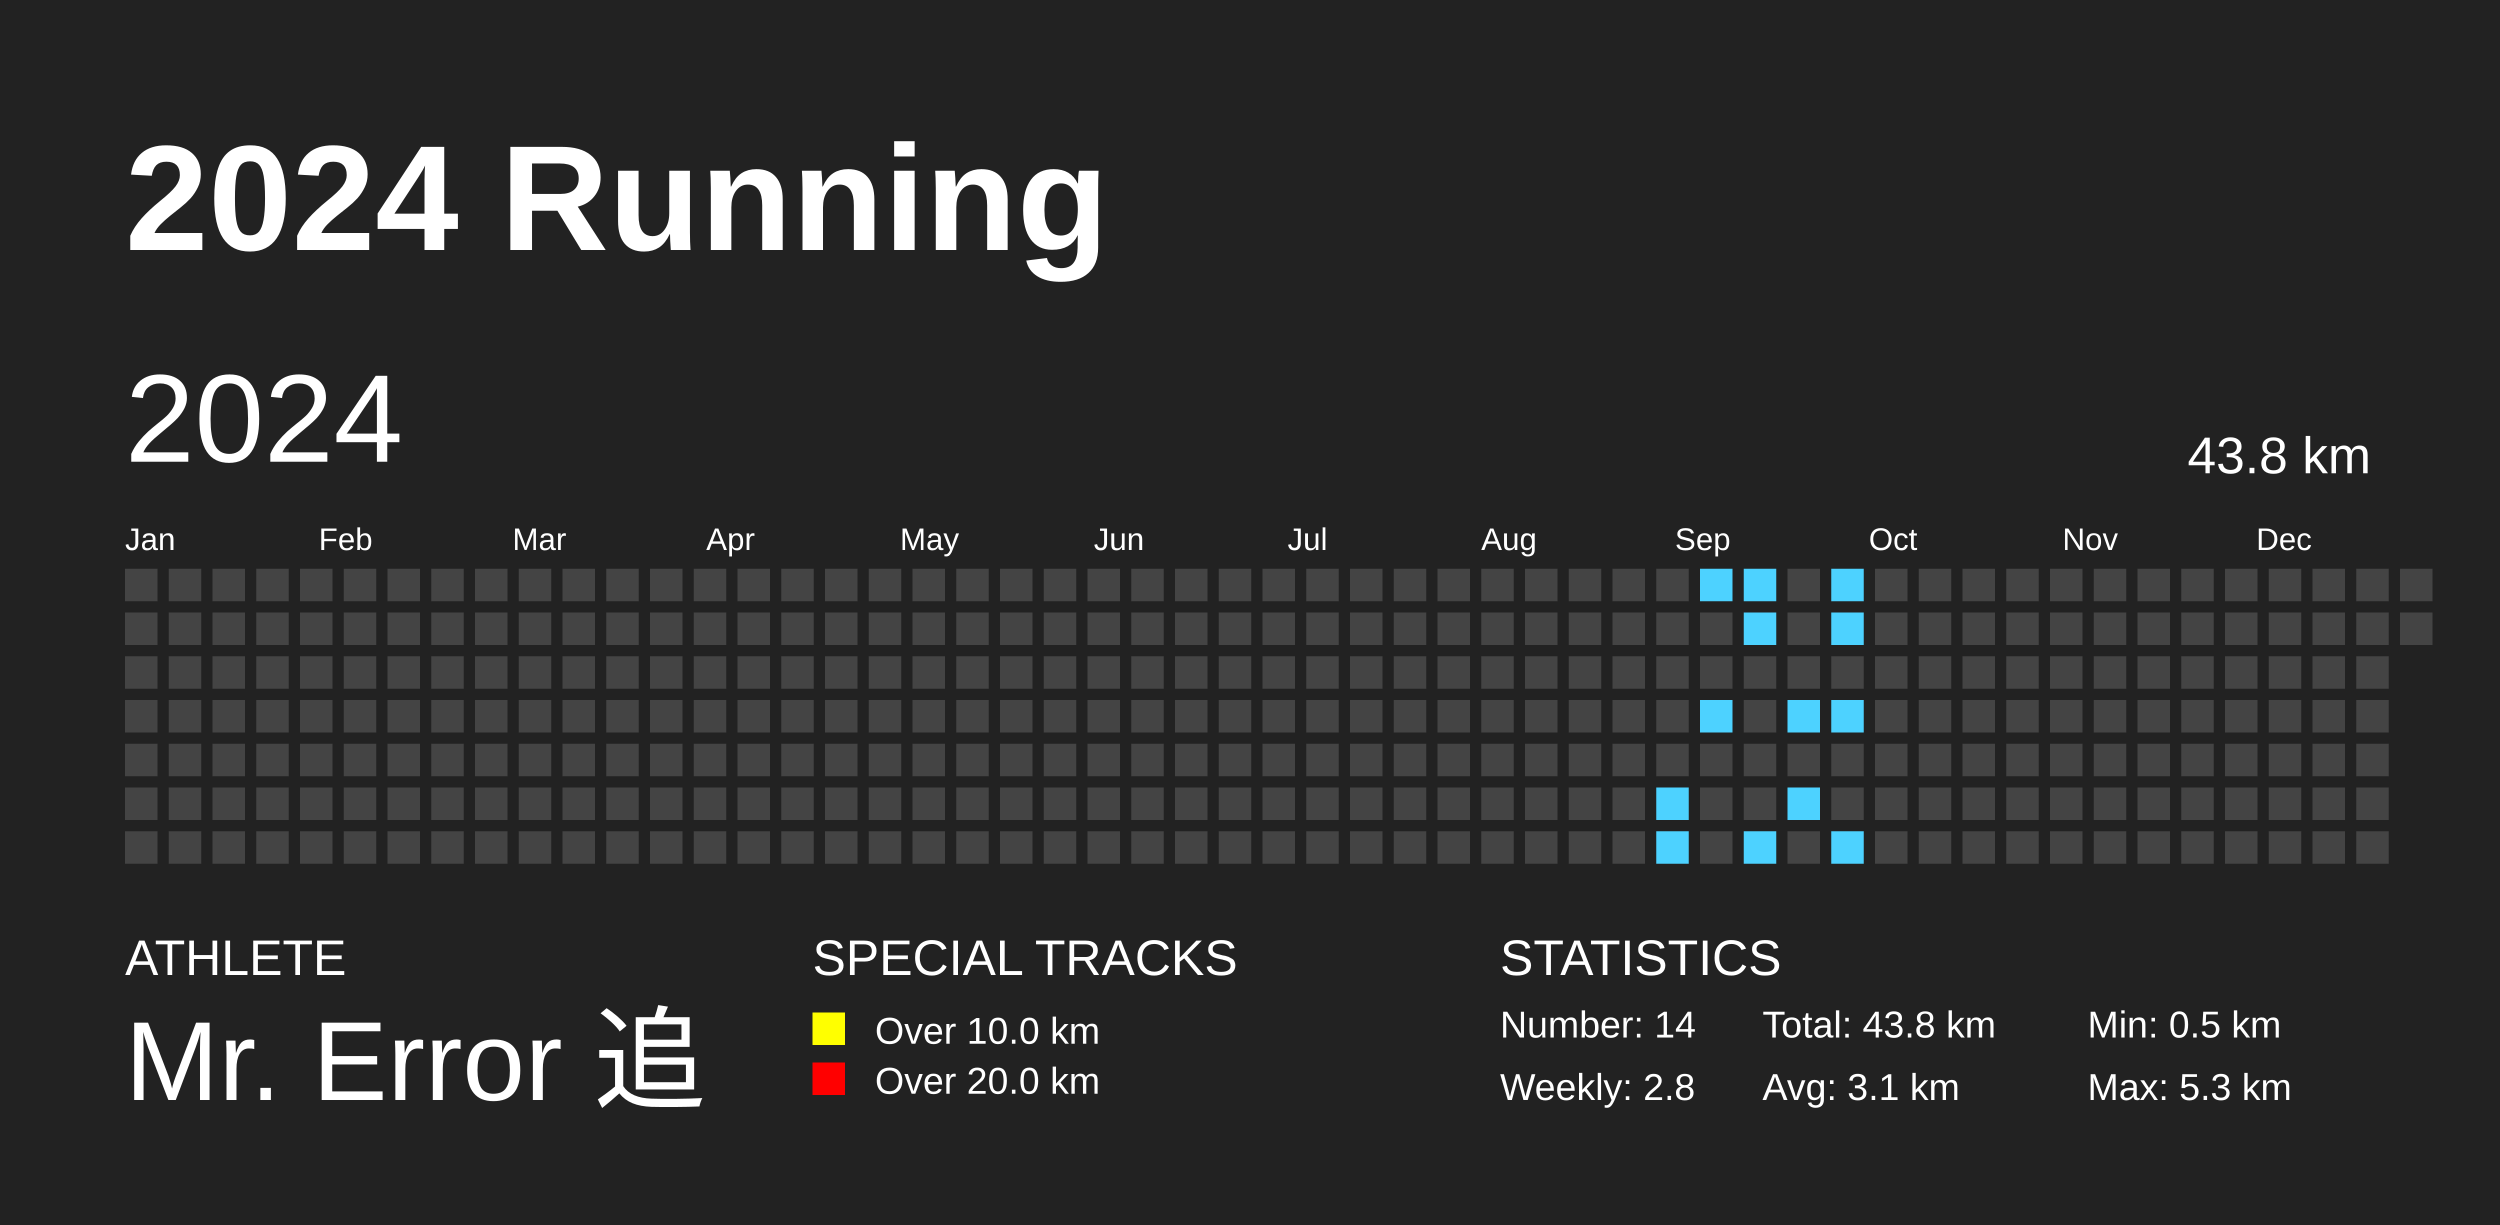
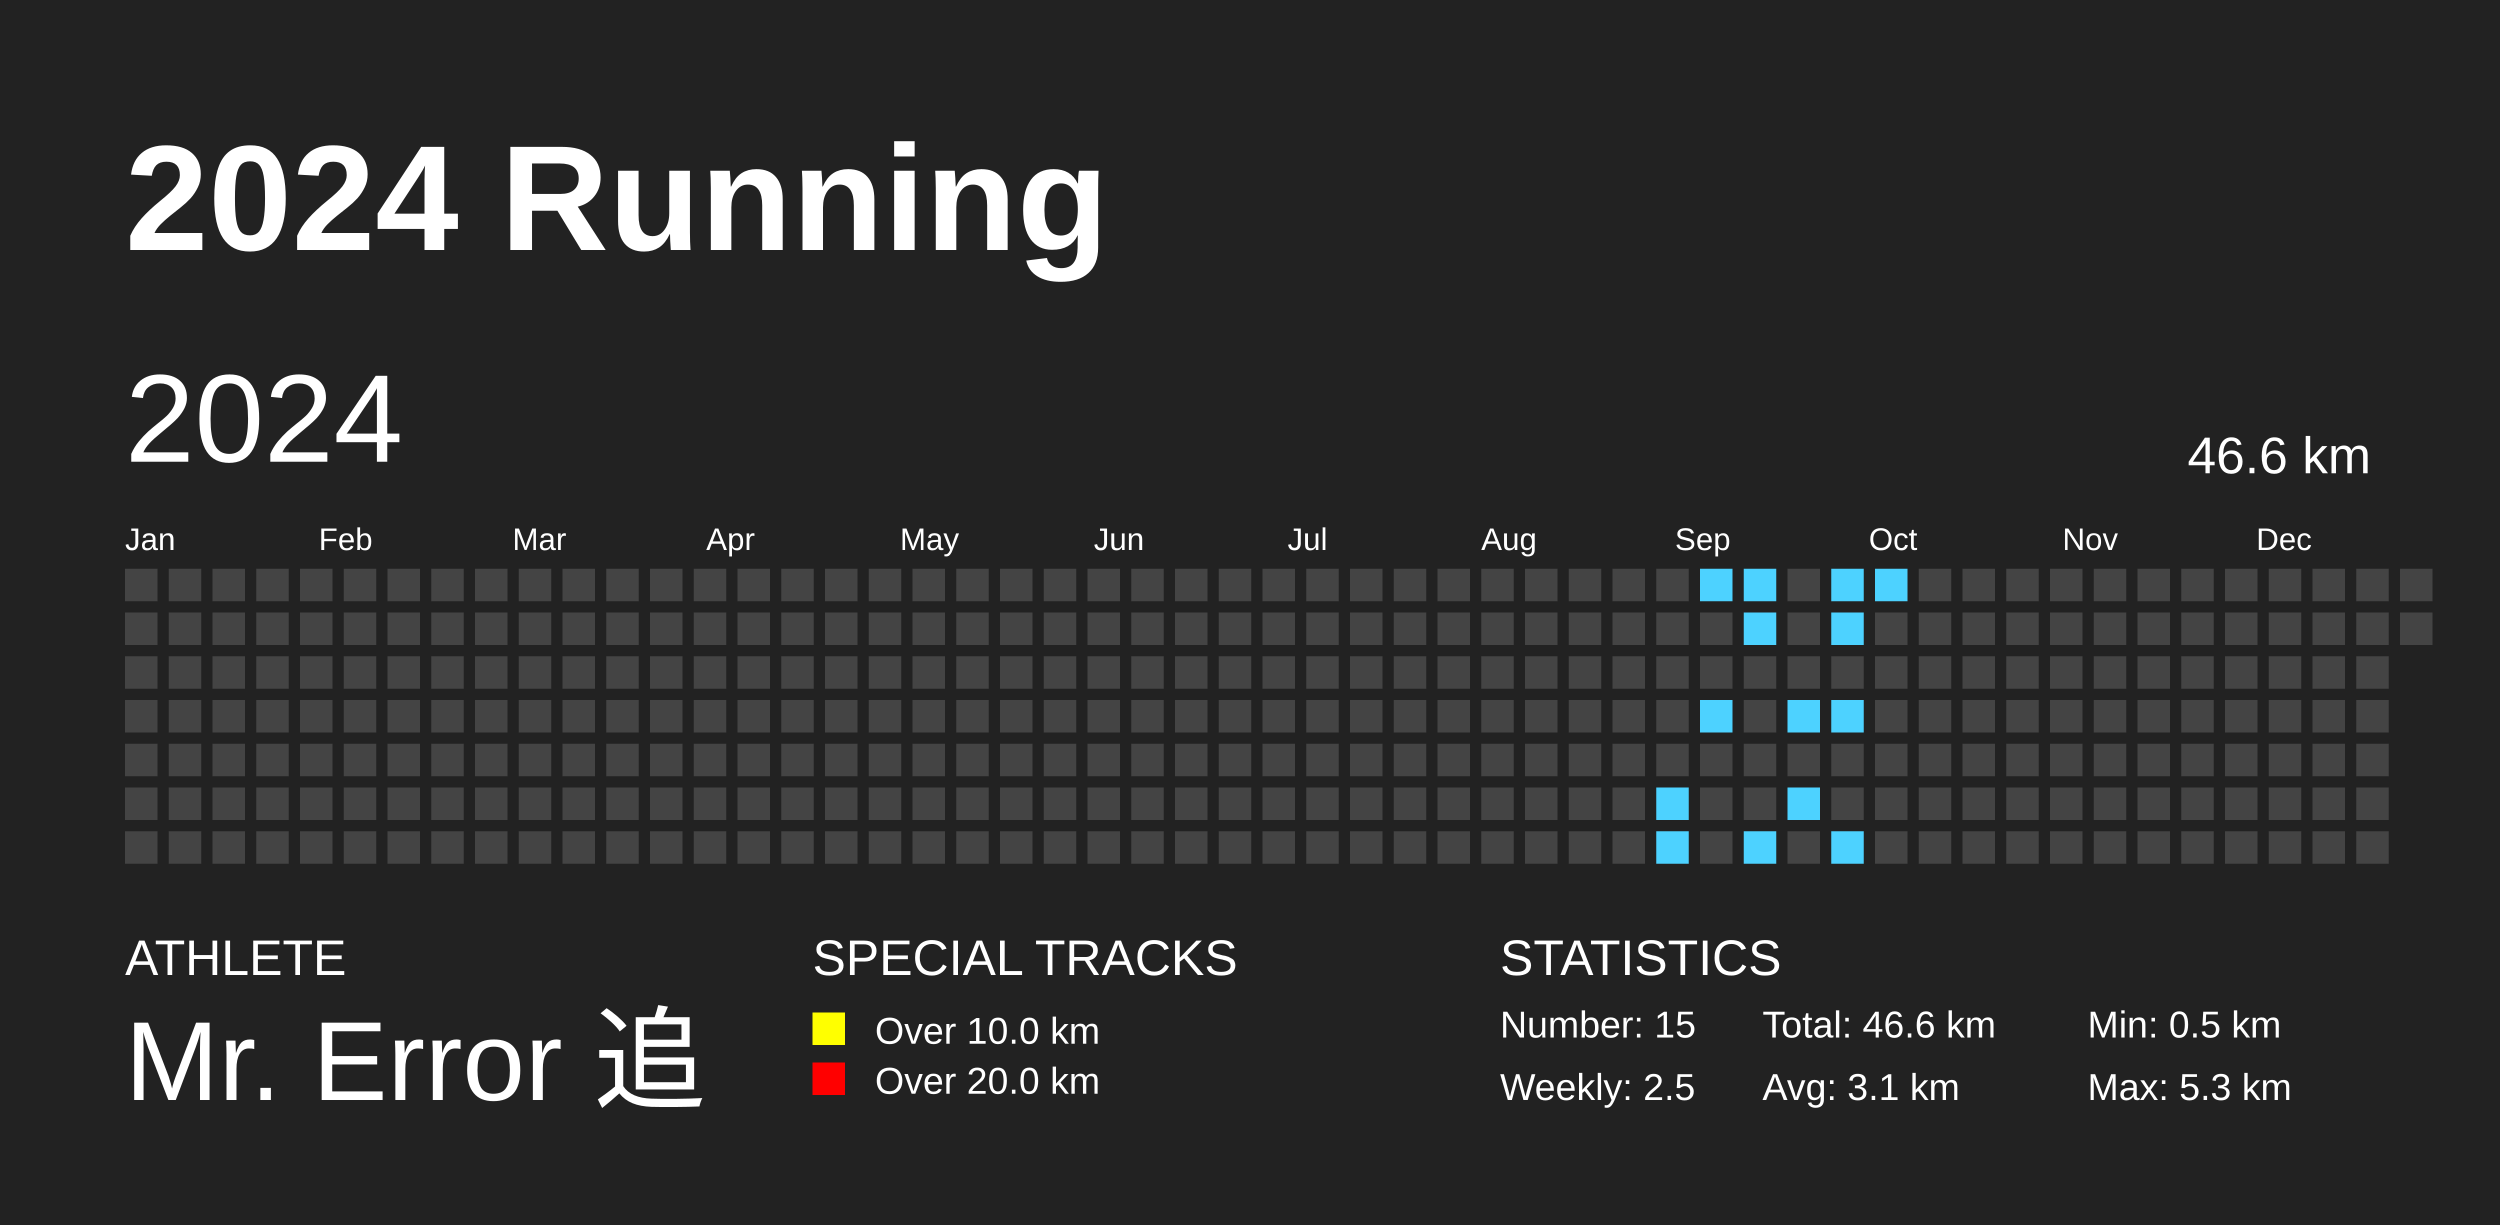
<svg xmlns="http://www.w3.org/2000/svg" baseProfile="full" height="98mm" version="1.1" viewBox="0,0,200,98" width="200mm">
  <defs />
  <rect fill="#222222" height="98" width="200" x="0" y="0" />
  <text fill="#FFFFFF" style="font-size:12px; font-family:Arial; font-weight:bold;" x="10" y="20">2024 Running</text>
  <text fill="#FFFFFF" style="font-size:4px; font-family:Arial" x="10" y="78">ATHLETE</text>
  <text fill="#FFFFFF" style="font-size:9px; font-family:Arial" x="10" y="88">Mr. Error 追</text>
  <text fill="#FFFFFF" style="font-size:4px; font-family:Arial" x="65" y="78">SPECIAL TRACKS</text>
  <rect fill="yellow" height="2.6" width="2.6" x="65" y="81" />
  <text fill="#FFFFFF" style="font-size:3px; font-family:Arial" x="70" y="83.5">Over 10.0 km</text>
  <rect fill="red" height="2.6" width="2.6" x="65" y="85" />
  <text fill="#FFFFFF" style="font-size:3px; font-family:Arial" x="70" y="87.5">Over 20.0 km</text>
  <text fill="#FFFFFF" style="font-size:4px; font-family:Arial" x="120" y="78">STATISTICS</text>
-   <text fill="#FFFFFF" style="font-size:3px; font-family:Arial" x="120" y="83">Number: 14</text>
-   <text fill="#FFFFFF" style="font-size:3px; font-family:Arial" x="120" y="88">Weekly: 2.8</text>
-   <text fill="#FFFFFF" style="font-size:3px; font-family:Arial" x="141" y="83">Total: 43.8 km</text>
+   <text fill="#FFFFFF" style="font-size:3px; font-family:Arial" x="120" y="83">Number: 15</text>
+   <text fill="#FFFFFF" style="font-size:3px; font-family:Arial" x="120" y="88">Weekly: 2.5</text>
+   <text fill="#FFFFFF" style="font-size:3px; font-family:Arial" x="141" y="83">Total: 46.6 km</text>
  <text fill="#FFFFFF" style="font-size:3px; font-family:Arial" x="141" y="88">Avg: 3.1 km</text>
  <text fill="#FFFFFF" style="font-size:3px; font-family:Arial" x="167" y="83">Min: 0.5 km</text>
  <text fill="#FFFFFF" style="font-size:3px; font-family:Arial" x="167" y="88">Max: 5.3 km</text>
  <text dominant-baseline="hanging" fill="#FFFFFF" style="font-size:10.0px; font-family:Arial;" x="10" y="30">2024</text>
-   <text dominant-baseline="hanging" fill="#FFFFFF" style="font-size:4.125px; font-family:Arial;" x="175" y="35">43.8 km</text>
+   <text dominant-baseline="hanging" fill="#FFFFFF" style="font-size:4.125px; font-family:Arial;" x="175" y="35">46.6 km</text>
  <text fill="#FFFFFF" style="font-size:2.5px; font-family:Arial" x="10.0" y="44">Jan</text>
  <text fill="#FFFFFF" style="font-size:2.5px; font-family:Arial" x="25.5" y="44">Feb</text>
  <text fill="#FFFFFF" style="font-size:2.5px; font-family:Arial" x="41.0" y="44">Mar</text>
  <text fill="#FFFFFF" style="font-size:2.5px; font-family:Arial" x="56.5" y="44">Apr</text>
  <text fill="#FFFFFF" style="font-size:2.5px; font-family:Arial" x="72.0" y="44">May</text>
  <text fill="#FFFFFF" style="font-size:2.5px; font-family:Arial" x="87.5" y="44">Jun</text>
  <text fill="#FFFFFF" style="font-size:2.5px; font-family:Arial" x="103.0" y="44">Jul</text>
  <text fill="#FFFFFF" style="font-size:2.5px; font-family:Arial" x="118.5" y="44">Aug</text>
  <text fill="#FFFFFF" style="font-size:2.5px; font-family:Arial" x="134.0" y="44">Sep</text>
  <text fill="#FFFFFF" style="font-size:2.5px; font-family:Arial" x="149.5" y="44">Oct</text>
  <text fill="#FFFFFF" style="font-size:2.5px; font-family:Arial" x="165.0" y="44">Nov</text>
  <text fill="#FFFFFF" style="font-size:2.5px; font-family:Arial" x="180.5" y="44">Dec</text>
  <rect fill="#444444" height="2.6" width="2.6" x="10.0" y="45.5" />
  <rect fill="#444444" height="2.6" width="2.6" x="10.0" y="49.0" />
  <rect fill="#444444" height="2.6" width="2.6" x="10.0" y="52.5" />
  <rect fill="#444444" height="2.6" width="2.6" x="10.0" y="56.0" />
  <rect fill="#444444" height="2.6" width="2.6" x="10.0" y="59.5" />
  <rect fill="#444444" height="2.6" width="2.6" x="10.0" y="63.0" />
  <rect fill="#444444" height="2.6" width="2.6" x="10.0" y="66.5" />
  <rect fill="#444444" height="2.6" width="2.6" x="13.5" y="45.5" />
  <rect fill="#444444" height="2.6" width="2.6" x="13.5" y="49.0" />
  <rect fill="#444444" height="2.6" width="2.6" x="13.5" y="52.5" />
  <rect fill="#444444" height="2.6" width="2.6" x="13.5" y="56.0" />
  <rect fill="#444444" height="2.6" width="2.6" x="13.5" y="59.5" />
  <rect fill="#444444" height="2.6" width="2.6" x="13.5" y="63.0" />
  <rect fill="#444444" height="2.6" width="2.6" x="13.5" y="66.5" />
  <rect fill="#444444" height="2.6" width="2.6" x="17.0" y="45.5" />
  <rect fill="#444444" height="2.6" width="2.6" x="17.0" y="49.0" />
  <rect fill="#444444" height="2.6" width="2.6" x="17.0" y="52.5" />
  <rect fill="#444444" height="2.6" width="2.6" x="17.0" y="56.0" />
  <rect fill="#444444" height="2.6" width="2.6" x="17.0" y="59.5" />
  <rect fill="#444444" height="2.6" width="2.6" x="17.0" y="63.0" />
  <rect fill="#444444" height="2.6" width="2.6" x="17.0" y="66.5" />
  <rect fill="#444444" height="2.6" width="2.6" x="20.5" y="45.5" />
  <rect fill="#444444" height="2.6" width="2.6" x="20.5" y="49.0" />
  <rect fill="#444444" height="2.6" width="2.6" x="20.5" y="52.5" />
  <rect fill="#444444" height="2.6" width="2.6" x="20.5" y="56.0" />
  <rect fill="#444444" height="2.6" width="2.6" x="20.5" y="59.5" />
  <rect fill="#444444" height="2.6" width="2.6" x="20.5" y="63.0" />
  <rect fill="#444444" height="2.6" width="2.6" x="20.5" y="66.5" />
  <rect fill="#444444" height="2.6" width="2.6" x="24.0" y="45.5" />
  <rect fill="#444444" height="2.6" width="2.6" x="24.0" y="49.0" />
  <rect fill="#444444" height="2.6" width="2.6" x="24.0" y="52.5" />
  <rect fill="#444444" height="2.6" width="2.6" x="24.0" y="56.0" />
  <rect fill="#444444" height="2.6" width="2.6" x="24.0" y="59.5" />
  <rect fill="#444444" height="2.6" width="2.6" x="24.0" y="63.0" />
  <rect fill="#444444" height="2.6" width="2.6" x="24.0" y="66.5" />
  <rect fill="#444444" height="2.6" width="2.6" x="27.5" y="45.5" />
  <rect fill="#444444" height="2.6" width="2.6" x="27.5" y="49.0" />
  <rect fill="#444444" height="2.6" width="2.6" x="27.5" y="52.5" />
  <rect fill="#444444" height="2.6" width="2.6" x="27.5" y="56.0" />
  <rect fill="#444444" height="2.6" width="2.6" x="27.5" y="59.5" />
  <rect fill="#444444" height="2.6" width="2.6" x="27.5" y="63.0" />
  <rect fill="#444444" height="2.6" width="2.6" x="27.5" y="66.5" />
  <rect fill="#444444" height="2.6" width="2.6" x="31.0" y="45.5" />
  <rect fill="#444444" height="2.6" width="2.6" x="31.0" y="49.0" />
  <rect fill="#444444" height="2.6" width="2.6" x="31.0" y="52.5" />
  <rect fill="#444444" height="2.6" width="2.6" x="31.0" y="56.0" />
  <rect fill="#444444" height="2.6" width="2.6" x="31.0" y="59.5" />
  <rect fill="#444444" height="2.6" width="2.6" x="31.0" y="63.0" />
  <rect fill="#444444" height="2.6" width="2.6" x="31.0" y="66.5" />
  <rect fill="#444444" height="2.6" width="2.6" x="34.5" y="45.5" />
  <rect fill="#444444" height="2.6" width="2.6" x="34.5" y="49.0" />
  <rect fill="#444444" height="2.6" width="2.6" x="34.5" y="52.5" />
  <rect fill="#444444" height="2.6" width="2.6" x="34.5" y="56.0" />
  <rect fill="#444444" height="2.6" width="2.6" x="34.5" y="59.5" />
  <rect fill="#444444" height="2.6" width="2.6" x="34.5" y="63.0" />
  <rect fill="#444444" height="2.6" width="2.6" x="34.5" y="66.5" />
  <rect fill="#444444" height="2.6" width="2.6" x="38.0" y="45.5" />
  <rect fill="#444444" height="2.6" width="2.6" x="38.0" y="49.0" />
  <rect fill="#444444" height="2.6" width="2.6" x="38.0" y="52.5" />
  <rect fill="#444444" height="2.6" width="2.6" x="38.0" y="56.0" />
  <rect fill="#444444" height="2.6" width="2.6" x="38.0" y="59.5" />
  <rect fill="#444444" height="2.6" width="2.6" x="38.0" y="63.0" />
  <rect fill="#444444" height="2.6" width="2.6" x="38.0" y="66.5" />
  <rect fill="#444444" height="2.6" width="2.6" x="41.5" y="45.5" />
  <rect fill="#444444" height="2.6" width="2.6" x="41.5" y="49.0" />
  <rect fill="#444444" height="2.6" width="2.6" x="41.5" y="52.5" />
  <rect fill="#444444" height="2.6" width="2.6" x="41.5" y="56.0" />
  <rect fill="#444444" height="2.6" width="2.6" x="41.5" y="59.5" />
  <rect fill="#444444" height="2.6" width="2.6" x="41.5" y="63.0" />
  <rect fill="#444444" height="2.6" width="2.6" x="41.5" y="66.5" />
  <rect fill="#444444" height="2.6" width="2.6" x="45.0" y="45.5" />
  <rect fill="#444444" height="2.6" width="2.6" x="45.0" y="49.0" />
  <rect fill="#444444" height="2.6" width="2.6" x="45.0" y="52.5" />
  <rect fill="#444444" height="2.6" width="2.6" x="45.0" y="56.0" />
  <rect fill="#444444" height="2.6" width="2.6" x="45.0" y="59.5" />
  <rect fill="#444444" height="2.6" width="2.6" x="45.0" y="63.0" />
  <rect fill="#444444" height="2.6" width="2.6" x="45.0" y="66.5" />
  <rect fill="#444444" height="2.6" width="2.6" x="48.5" y="45.5" />
  <rect fill="#444444" height="2.6" width="2.6" x="48.5" y="49.0" />
  <rect fill="#444444" height="2.6" width="2.6" x="48.5" y="52.5" />
  <rect fill="#444444" height="2.6" width="2.6" x="48.5" y="56.0" />
  <rect fill="#444444" height="2.6" width="2.6" x="48.5" y="59.5" />
  <rect fill="#444444" height="2.6" width="2.6" x="48.5" y="63.0" />
  <rect fill="#444444" height="2.6" width="2.6" x="48.5" y="66.5" />
  <rect fill="#444444" height="2.6" width="2.6" x="52.0" y="45.5" />
  <rect fill="#444444" height="2.6" width="2.6" x="52.0" y="49.0" />
  <rect fill="#444444" height="2.6" width="2.6" x="52.0" y="52.5" />
  <rect fill="#444444" height="2.6" width="2.6" x="52.0" y="56.0" />
  <rect fill="#444444" height="2.6" width="2.6" x="52.0" y="59.5" />
  <rect fill="#444444" height="2.6" width="2.6" x="52.0" y="63.0" />
  <rect fill="#444444" height="2.6" width="2.6" x="52.0" y="66.5" />
  <rect fill="#444444" height="2.6" width="2.6" x="55.5" y="45.5" />
  <rect fill="#444444" height="2.6" width="2.6" x="55.5" y="49.0" />
  <rect fill="#444444" height="2.6" width="2.6" x="55.5" y="52.5" />
  <rect fill="#444444" height="2.6" width="2.6" x="55.5" y="56.0" />
  <rect fill="#444444" height="2.6" width="2.6" x="55.5" y="59.5" />
  <rect fill="#444444" height="2.6" width="2.6" x="55.5" y="63.0" />
  <rect fill="#444444" height="2.6" width="2.6" x="55.5" y="66.5" />
  <rect fill="#444444" height="2.6" width="2.6" x="59.0" y="45.5" />
  <rect fill="#444444" height="2.6" width="2.6" x="59.0" y="49.0" />
  <rect fill="#444444" height="2.6" width="2.6" x="59.0" y="52.5" />
  <rect fill="#444444" height="2.6" width="2.6" x="59.0" y="56.0" />
  <rect fill="#444444" height="2.6" width="2.6" x="59.0" y="59.5" />
  <rect fill="#444444" height="2.6" width="2.6" x="59.0" y="63.0" />
  <rect fill="#444444" height="2.6" width="2.6" x="59.0" y="66.5" />
  <rect fill="#444444" height="2.6" width="2.6" x="62.5" y="45.5" />
  <rect fill="#444444" height="2.6" width="2.6" x="62.5" y="49.0" />
  <rect fill="#444444" height="2.6" width="2.6" x="62.5" y="52.5" />
  <rect fill="#444444" height="2.6" width="2.6" x="62.5" y="56.0" />
  <rect fill="#444444" height="2.6" width="2.6" x="62.5" y="59.5" />
  <rect fill="#444444" height="2.6" width="2.6" x="62.5" y="63.0" />
  <rect fill="#444444" height="2.6" width="2.6" x="62.5" y="66.5" />
  <rect fill="#444444" height="2.6" width="2.6" x="66.0" y="45.5" />
  <rect fill="#444444" height="2.6" width="2.6" x="66.0" y="49.0" />
  <rect fill="#444444" height="2.6" width="2.6" x="66.0" y="52.5" />
  <rect fill="#444444" height="2.6" width="2.6" x="66.0" y="56.0" />
  <rect fill="#444444" height="2.6" width="2.6" x="66.0" y="59.5" />
  <rect fill="#444444" height="2.6" width="2.6" x="66.0" y="63.0" />
  <rect fill="#444444" height="2.6" width="2.6" x="66.0" y="66.5" />
  <rect fill="#444444" height="2.6" width="2.6" x="69.5" y="45.5" />
  <rect fill="#444444" height="2.6" width="2.6" x="69.5" y="49.0" />
  <rect fill="#444444" height="2.6" width="2.6" x="69.5" y="52.5" />
  <rect fill="#444444" height="2.6" width="2.6" x="69.5" y="56.0" />
  <rect fill="#444444" height="2.6" width="2.6" x="69.5" y="59.5" />
  <rect fill="#444444" height="2.6" width="2.6" x="69.5" y="63.0" />
  <rect fill="#444444" height="2.6" width="2.6" x="69.5" y="66.5" />
  <rect fill="#444444" height="2.6" width="2.6" x="73.0" y="45.5" />
  <rect fill="#444444" height="2.6" width="2.6" x="73.0" y="49.0" />
  <rect fill="#444444" height="2.6" width="2.6" x="73.0" y="52.5" />
  <rect fill="#444444" height="2.6" width="2.6" x="73.0" y="56.0" />
  <rect fill="#444444" height="2.6" width="2.6" x="73.0" y="59.5" />
  <rect fill="#444444" height="2.6" width="2.6" x="73.0" y="63.0" />
  <rect fill="#444444" height="2.6" width="2.6" x="73.0" y="66.5" />
  <rect fill="#444444" height="2.6" width="2.6" x="76.5" y="45.5" />
  <rect fill="#444444" height="2.6" width="2.6" x="76.5" y="49.0" />
  <rect fill="#444444" height="2.6" width="2.6" x="76.5" y="52.5" />
  <rect fill="#444444" height="2.6" width="2.6" x="76.5" y="56.0" />
  <rect fill="#444444" height="2.6" width="2.6" x="76.5" y="59.5" />
  <rect fill="#444444" height="2.6" width="2.6" x="76.5" y="63.0" />
  <rect fill="#444444" height="2.6" width="2.6" x="76.5" y="66.5" />
  <rect fill="#444444" height="2.6" width="2.6" x="80.0" y="45.5" />
  <rect fill="#444444" height="2.6" width="2.6" x="80.0" y="49.0" />
  <rect fill="#444444" height="2.6" width="2.6" x="80.0" y="52.5" />
  <rect fill="#444444" height="2.6" width="2.6" x="80.0" y="56.0" />
  <rect fill="#444444" height="2.6" width="2.6" x="80.0" y="59.5" />
  <rect fill="#444444" height="2.6" width="2.6" x="80.0" y="63.0" />
  <rect fill="#444444" height="2.6" width="2.6" x="80.0" y="66.5" />
  <rect fill="#444444" height="2.6" width="2.6" x="83.5" y="45.5" />
  <rect fill="#444444" height="2.6" width="2.6" x="83.5" y="49.0" />
  <rect fill="#444444" height="2.6" width="2.6" x="83.5" y="52.5" />
  <rect fill="#444444" height="2.6" width="2.6" x="83.5" y="56.0" />
  <rect fill="#444444" height="2.6" width="2.6" x="83.5" y="59.5" />
  <rect fill="#444444" height="2.6" width="2.6" x="83.5" y="63.0" />
  <rect fill="#444444" height="2.6" width="2.6" x="83.5" y="66.5" />
  <rect fill="#444444" height="2.6" width="2.6" x="87.0" y="45.5" />
  <rect fill="#444444" height="2.6" width="2.6" x="87.0" y="49.0" />
  <rect fill="#444444" height="2.6" width="2.6" x="87.0" y="52.5" />
  <rect fill="#444444" height="2.6" width="2.6" x="87.0" y="56.0" />
  <rect fill="#444444" height="2.6" width="2.6" x="87.0" y="59.5" />
  <rect fill="#444444" height="2.6" width="2.6" x="87.0" y="63.0" />
  <rect fill="#444444" height="2.6" width="2.6" x="87.0" y="66.5" />
  <rect fill="#444444" height="2.6" width="2.6" x="90.5" y="45.5" />
  <rect fill="#444444" height="2.6" width="2.6" x="90.5" y="49.0" />
  <rect fill="#444444" height="2.6" width="2.6" x="90.5" y="52.5" />
  <rect fill="#444444" height="2.6" width="2.6" x="90.5" y="56.0" />
  <rect fill="#444444" height="2.6" width="2.6" x="90.5" y="59.5" />
  <rect fill="#444444" height="2.6" width="2.6" x="90.5" y="63.0" />
  <rect fill="#444444" height="2.6" width="2.6" x="90.5" y="66.5" />
  <rect fill="#444444" height="2.6" width="2.6" x="94.0" y="45.5" />
  <rect fill="#444444" height="2.6" width="2.6" x="94.0" y="49.0" />
  <rect fill="#444444" height="2.6" width="2.6" x="94.0" y="52.5" />
  <rect fill="#444444" height="2.6" width="2.6" x="94.0" y="56.0" />
  <rect fill="#444444" height="2.6" width="2.6" x="94.0" y="59.5" />
  <rect fill="#444444" height="2.6" width="2.6" x="94.0" y="63.0" />
  <rect fill="#444444" height="2.6" width="2.6" x="94.0" y="66.5" />
  <rect fill="#444444" height="2.6" width="2.6" x="97.5" y="45.5" />
  <rect fill="#444444" height="2.6" width="2.6" x="97.5" y="49.0" />
  <rect fill="#444444" height="2.6" width="2.6" x="97.5" y="52.5" />
  <rect fill="#444444" height="2.6" width="2.6" x="97.5" y="56.0" />
  <rect fill="#444444" height="2.6" width="2.6" x="97.5" y="59.5" />
  <rect fill="#444444" height="2.6" width="2.6" x="97.5" y="63.0" />
  <rect fill="#444444" height="2.6" width="2.6" x="97.5" y="66.5" />
  <rect fill="#444444" height="2.6" width="2.6" x="101.0" y="45.5" />
  <rect fill="#444444" height="2.6" width="2.6" x="101.0" y="49.0" />
  <rect fill="#444444" height="2.6" width="2.6" x="101.0" y="52.5" />
  <rect fill="#444444" height="2.6" width="2.6" x="101.0" y="56.0" />
  <rect fill="#444444" height="2.6" width="2.6" x="101.0" y="59.5" />
  <rect fill="#444444" height="2.6" width="2.6" x="101.0" y="63.0" />
  <rect fill="#444444" height="2.6" width="2.6" x="101.0" y="66.5" />
  <rect fill="#444444" height="2.6" width="2.6" x="104.5" y="45.5" />
  <rect fill="#444444" height="2.6" width="2.6" x="104.5" y="49.0" />
  <rect fill="#444444" height="2.6" width="2.6" x="104.5" y="52.5" />
  <rect fill="#444444" height="2.6" width="2.6" x="104.5" y="56.0" />
  <rect fill="#444444" height="2.6" width="2.6" x="104.5" y="59.5" />
  <rect fill="#444444" height="2.6" width="2.6" x="104.5" y="63.0" />
  <rect fill="#444444" height="2.6" width="2.6" x="104.5" y="66.5" />
  <rect fill="#444444" height="2.6" width="2.6" x="108.0" y="45.5" />
  <rect fill="#444444" height="2.6" width="2.6" x="108.0" y="49.0" />
  <rect fill="#444444" height="2.6" width="2.6" x="108.0" y="52.5" />
  <rect fill="#444444" height="2.6" width="2.6" x="108.0" y="56.0" />
  <rect fill="#444444" height="2.6" width="2.6" x="108.0" y="59.5" />
  <rect fill="#444444" height="2.6" width="2.6" x="108.0" y="63.0" />
  <rect fill="#444444" height="2.6" width="2.6" x="108.0" y="66.5" />
  <rect fill="#444444" height="2.6" width="2.6" x="111.5" y="45.5" />
  <rect fill="#444444" height="2.6" width="2.6" x="111.5" y="49.0" />
  <rect fill="#444444" height="2.6" width="2.6" x="111.5" y="52.5" />
  <rect fill="#444444" height="2.6" width="2.6" x="111.5" y="56.0" />
  <rect fill="#444444" height="2.6" width="2.6" x="111.5" y="59.5" />
  <rect fill="#444444" height="2.6" width="2.6" x="111.5" y="63.0" />
  <rect fill="#444444" height="2.6" width="2.6" x="111.5" y="66.5" />
  <rect fill="#444444" height="2.6" width="2.6" x="115.0" y="45.5" />
  <rect fill="#444444" height="2.6" width="2.6" x="115.0" y="49.0" />
  <rect fill="#444444" height="2.6" width="2.6" x="115.0" y="52.5" />
  <rect fill="#444444" height="2.6" width="2.6" x="115.0" y="56.0" />
  <rect fill="#444444" height="2.6" width="2.6" x="115.0" y="59.5" />
  <rect fill="#444444" height="2.6" width="2.6" x="115.0" y="63.0" />
  <rect fill="#444444" height="2.6" width="2.6" x="115.0" y="66.5" />
  <rect fill="#444444" height="2.6" width="2.6" x="118.5" y="45.5" />
  <rect fill="#444444" height="2.6" width="2.6" x="118.5" y="49.0" />
  <rect fill="#444444" height="2.6" width="2.6" x="118.5" y="52.5" />
  <rect fill="#444444" height="2.6" width="2.6" x="118.5" y="56.0" />
  <rect fill="#444444" height="2.6" width="2.6" x="118.5" y="59.5" />
  <rect fill="#444444" height="2.6" width="2.6" x="118.5" y="63.0" />
  <rect fill="#444444" height="2.6" width="2.6" x="118.5" y="66.5" />
  <rect fill="#444444" height="2.6" width="2.6" x="122.0" y="45.5" />
  <rect fill="#444444" height="2.6" width="2.6" x="122.0" y="49.0" />
  <rect fill="#444444" height="2.6" width="2.6" x="122.0" y="52.5" />
  <rect fill="#444444" height="2.6" width="2.6" x="122.0" y="56.0" />
  <rect fill="#444444" height="2.6" width="2.6" x="122.0" y="59.5" />
  <rect fill="#444444" height="2.6" width="2.6" x="122.0" y="63.0" />
  <rect fill="#444444" height="2.6" width="2.6" x="122.0" y="66.5" />
  <rect fill="#444444" height="2.6" width="2.6" x="125.5" y="45.5" />
  <rect fill="#444444" height="2.6" width="2.6" x="125.5" y="49.0" />
  <rect fill="#444444" height="2.6" width="2.6" x="125.5" y="52.5" />
  <rect fill="#444444" height="2.6" width="2.6" x="125.5" y="56.0" />
  <rect fill="#444444" height="2.6" width="2.6" x="125.5" y="59.5" />
  <rect fill="#444444" height="2.6" width="2.6" x="125.5" y="63.0" />
  <rect fill="#444444" height="2.6" width="2.6" x="125.5" y="66.5" />
  <rect fill="#444444" height="2.6" width="2.6" x="129.0" y="45.5" />
  <rect fill="#444444" height="2.6" width="2.6" x="129.0" y="49.0" />
  <rect fill="#444444" height="2.6" width="2.6" x="129.0" y="52.5" />
  <rect fill="#444444" height="2.6" width="2.6" x="129.0" y="56.0" />
  <rect fill="#444444" height="2.6" width="2.6" x="129.0" y="59.5" />
  <rect fill="#444444" height="2.6" width="2.6" x="129.0" y="63.0" />
  <rect fill="#444444" height="2.6" width="2.6" x="129.0" y="66.5" />
  <rect fill="#444444" height="2.6" width="2.6" x="132.5" y="45.5" />
  <rect fill="#444444" height="2.6" width="2.6" x="132.5" y="49.0" />
  <rect fill="#444444" height="2.6" width="2.6" x="132.5" y="52.5" />
  <rect fill="#444444" height="2.6" width="2.6" x="132.5" y="56.0" />
  <rect fill="#444444" height="2.6" width="2.6" x="132.5" y="59.5" />
  <rect fill="#4dd2ff" height="2.6" width="2.6" x="132.5" y="63.0" />
  <rect fill="#4dd2ff" height="2.6" width="2.6" x="132.5" y="66.5" />
  <rect fill="#4dd2ff" height="2.6" width="2.6" x="136.0" y="45.5" />
  <rect fill="#444444" height="2.6" width="2.6" x="136.0" y="49.0" />
  <rect fill="#444444" height="2.6" width="2.6" x="136.0" y="52.5" />
  <rect fill="#4dd2ff" height="2.6" width="2.6" x="136.0" y="56.0" />
  <rect fill="#444444" height="2.6" width="2.6" x="136.0" y="59.5" />
  <rect fill="#444444" height="2.6" width="2.6" x="136.0" y="63.0" />
  <rect fill="#444444" height="2.6" width="2.6" x="136.0" y="66.5" />
  <rect fill="#4dd2ff" height="2.6" width="2.6" x="139.5" y="45.5" />
  <rect fill="#4dd2ff" height="2.6" width="2.6" x="139.5" y="49.0" />
  <rect fill="#444444" height="2.6" width="2.6" x="139.5" y="52.5" />
  <rect fill="#444444" height="2.6" width="2.6" x="139.5" y="56.0" />
  <rect fill="#444444" height="2.6" width="2.6" x="139.5" y="59.5" />
  <rect fill="#444444" height="2.6" width="2.6" x="139.5" y="63.0" />
  <rect fill="#4dd2ff" height="2.6" width="2.6" x="139.5" y="66.5" />
  <rect fill="#444444" height="2.6" width="2.6" x="143.0" y="45.5" />
  <rect fill="#444444" height="2.6" width="2.6" x="143.0" y="49.0" />
  <rect fill="#444444" height="2.6" width="2.6" x="143.0" y="52.5" />
  <rect fill="#4dd2ff" height="2.6" width="2.6" x="143.0" y="56.0" />
  <rect fill="#444444" height="2.6" width="2.6" x="143.0" y="59.5" />
  <rect fill="#4dd2ff" height="2.6" width="2.6" x="143.0" y="63.0" />
  <rect fill="#444444" height="2.6" width="2.6" x="143.0" y="66.5" />
  <rect fill="#4dd2ff" height="2.6" width="2.6" x="146.5" y="45.5" />
  <rect fill="#4dd2ff" height="2.6" width="2.6" x="146.5" y="49.0" />
  <rect fill="#444444" height="2.6" width="2.6" x="146.5" y="52.5" />
  <rect fill="#4dd2ff" height="2.6" width="2.6" x="146.5" y="56.0" />
  <rect fill="#444444" height="2.6" width="2.6" x="146.5" y="59.5" />
  <rect fill="#444444" height="2.6" width="2.6" x="146.5" y="63.0" />
  <rect fill="#4dd2ff" height="2.6" width="2.6" x="146.5" y="66.5" />
-   <rect fill="#444444" height="2.6" width="2.6" x="150.0" y="45.5" />
+   <rect fill="#4dd2ff" height="2.6" width="2.6" x="150.0" y="45.5" />
  <rect fill="#444444" height="2.6" width="2.6" x="150.0" y="49.0" />
  <rect fill="#444444" height="2.6" width="2.6" x="150.0" y="52.5" />
  <rect fill="#444444" height="2.6" width="2.6" x="150.0" y="56.0" />
  <rect fill="#444444" height="2.6" width="2.6" x="150.0" y="59.5" />
  <rect fill="#444444" height="2.6" width="2.6" x="150.0" y="63.0" />
  <rect fill="#444444" height="2.6" width="2.6" x="150.0" y="66.5" />
  <rect fill="#444444" height="2.6" width="2.6" x="153.5" y="45.5" />
  <rect fill="#444444" height="2.6" width="2.6" x="153.5" y="49.0" />
  <rect fill="#444444" height="2.6" width="2.6" x="153.5" y="52.5" />
  <rect fill="#444444" height="2.6" width="2.6" x="153.5" y="56.0" />
  <rect fill="#444444" height="2.6" width="2.6" x="153.5" y="59.5" />
  <rect fill="#444444" height="2.6" width="2.6" x="153.5" y="63.0" />
  <rect fill="#444444" height="2.6" width="2.6" x="153.5" y="66.5" />
  <rect fill="#444444" height="2.6" width="2.6" x="157.0" y="45.5" />
  <rect fill="#444444" height="2.6" width="2.6" x="157.0" y="49.0" />
  <rect fill="#444444" height="2.6" width="2.6" x="157.0" y="52.5" />
  <rect fill="#444444" height="2.6" width="2.6" x="157.0" y="56.0" />
  <rect fill="#444444" height="2.6" width="2.6" x="157.0" y="59.5" />
  <rect fill="#444444" height="2.6" width="2.6" x="157.0" y="63.0" />
  <rect fill="#444444" height="2.6" width="2.6" x="157.0" y="66.5" />
  <rect fill="#444444" height="2.6" width="2.6" x="160.5" y="45.5" />
  <rect fill="#444444" height="2.6" width="2.6" x="160.5" y="49.0" />
  <rect fill="#444444" height="2.6" width="2.6" x="160.5" y="52.5" />
  <rect fill="#444444" height="2.6" width="2.6" x="160.5" y="56.0" />
  <rect fill="#444444" height="2.6" width="2.6" x="160.5" y="59.5" />
  <rect fill="#444444" height="2.6" width="2.6" x="160.5" y="63.0" />
  <rect fill="#444444" height="2.6" width="2.6" x="160.5" y="66.5" />
  <rect fill="#444444" height="2.6" width="2.6" x="164.0" y="45.5" />
  <rect fill="#444444" height="2.6" width="2.6" x="164.0" y="49.0" />
  <rect fill="#444444" height="2.6" width="2.6" x="164.0" y="52.5" />
  <rect fill="#444444" height="2.6" width="2.6" x="164.0" y="56.0" />
  <rect fill="#444444" height="2.6" width="2.6" x="164.0" y="59.5" />
  <rect fill="#444444" height="2.6" width="2.6" x="164.0" y="63.0" />
  <rect fill="#444444" height="2.6" width="2.6" x="164.0" y="66.5" />
  <rect fill="#444444" height="2.6" width="2.6" x="167.5" y="45.5" />
  <rect fill="#444444" height="2.6" width="2.6" x="167.5" y="49.0" />
  <rect fill="#444444" height="2.6" width="2.6" x="167.5" y="52.5" />
  <rect fill="#444444" height="2.6" width="2.6" x="167.5" y="56.0" />
  <rect fill="#444444" height="2.6" width="2.6" x="167.5" y="59.5" />
  <rect fill="#444444" height="2.6" width="2.6" x="167.5" y="63.0" />
  <rect fill="#444444" height="2.6" width="2.6" x="167.5" y="66.5" />
  <rect fill="#444444" height="2.6" width="2.6" x="171.0" y="45.5" />
  <rect fill="#444444" height="2.6" width="2.6" x="171.0" y="49.0" />
  <rect fill="#444444" height="2.6" width="2.6" x="171.0" y="52.5" />
  <rect fill="#444444" height="2.6" width="2.6" x="171.0" y="56.0" />
  <rect fill="#444444" height="2.6" width="2.6" x="171.0" y="59.5" />
  <rect fill="#444444" height="2.6" width="2.6" x="171.0" y="63.0" />
  <rect fill="#444444" height="2.6" width="2.6" x="171.0" y="66.5" />
  <rect fill="#444444" height="2.6" width="2.6" x="174.5" y="45.5" />
  <rect fill="#444444" height="2.6" width="2.6" x="174.5" y="49.0" />
  <rect fill="#444444" height="2.6" width="2.6" x="174.5" y="52.5" />
  <rect fill="#444444" height="2.6" width="2.6" x="174.5" y="56.0" />
  <rect fill="#444444" height="2.6" width="2.6" x="174.5" y="59.5" />
  <rect fill="#444444" height="2.6" width="2.6" x="174.5" y="63.0" />
  <rect fill="#444444" height="2.6" width="2.6" x="174.5" y="66.5" />
  <rect fill="#444444" height="2.6" width="2.6" x="178.0" y="45.5" />
  <rect fill="#444444" height="2.6" width="2.6" x="178.0" y="49.0" />
  <rect fill="#444444" height="2.6" width="2.6" x="178.0" y="52.5" />
  <rect fill="#444444" height="2.6" width="2.6" x="178.0" y="56.0" />
  <rect fill="#444444" height="2.6" width="2.6" x="178.0" y="59.5" />
  <rect fill="#444444" height="2.6" width="2.6" x="178.0" y="63.0" />
  <rect fill="#444444" height="2.6" width="2.6" x="178.0" y="66.5" />
  <rect fill="#444444" height="2.6" width="2.6" x="181.5" y="45.5" />
  <rect fill="#444444" height="2.6" width="2.6" x="181.5" y="49.0" />
  <rect fill="#444444" height="2.6" width="2.6" x="181.5" y="52.5" />
  <rect fill="#444444" height="2.6" width="2.6" x="181.5" y="56.0" />
  <rect fill="#444444" height="2.6" width="2.6" x="181.5" y="59.5" />
  <rect fill="#444444" height="2.6" width="2.6" x="181.5" y="63.0" />
  <rect fill="#444444" height="2.6" width="2.6" x="181.5" y="66.5" />
  <rect fill="#444444" height="2.6" width="2.6" x="185.0" y="45.5" />
  <rect fill="#444444" height="2.6" width="2.6" x="185.0" y="49.0" />
  <rect fill="#444444" height="2.6" width="2.6" x="185.0" y="52.5" />
  <rect fill="#444444" height="2.6" width="2.6" x="185.0" y="56.0" />
  <rect fill="#444444" height="2.6" width="2.6" x="185.0" y="59.5" />
  <rect fill="#444444" height="2.6" width="2.6" x="185.0" y="63.0" />
  <rect fill="#444444" height="2.6" width="2.6" x="185.0" y="66.5" />
  <rect fill="#444444" height="2.6" width="2.6" x="188.5" y="45.5" />
  <rect fill="#444444" height="2.6" width="2.6" x="188.5" y="49.0" />
  <rect fill="#444444" height="2.6" width="2.6" x="188.5" y="52.5" />
  <rect fill="#444444" height="2.6" width="2.6" x="188.5" y="56.0" />
  <rect fill="#444444" height="2.6" width="2.6" x="188.5" y="59.5" />
  <rect fill="#444444" height="2.6" width="2.6" x="188.5" y="63.0" />
  <rect fill="#444444" height="2.6" width="2.6" x="188.5" y="66.5" />
  <rect fill="#444444" height="2.6" width="2.6" x="192.0" y="45.5" />
  <rect fill="#444444" height="2.6" width="2.6" x="192.0" y="49.0" />
</svg>
